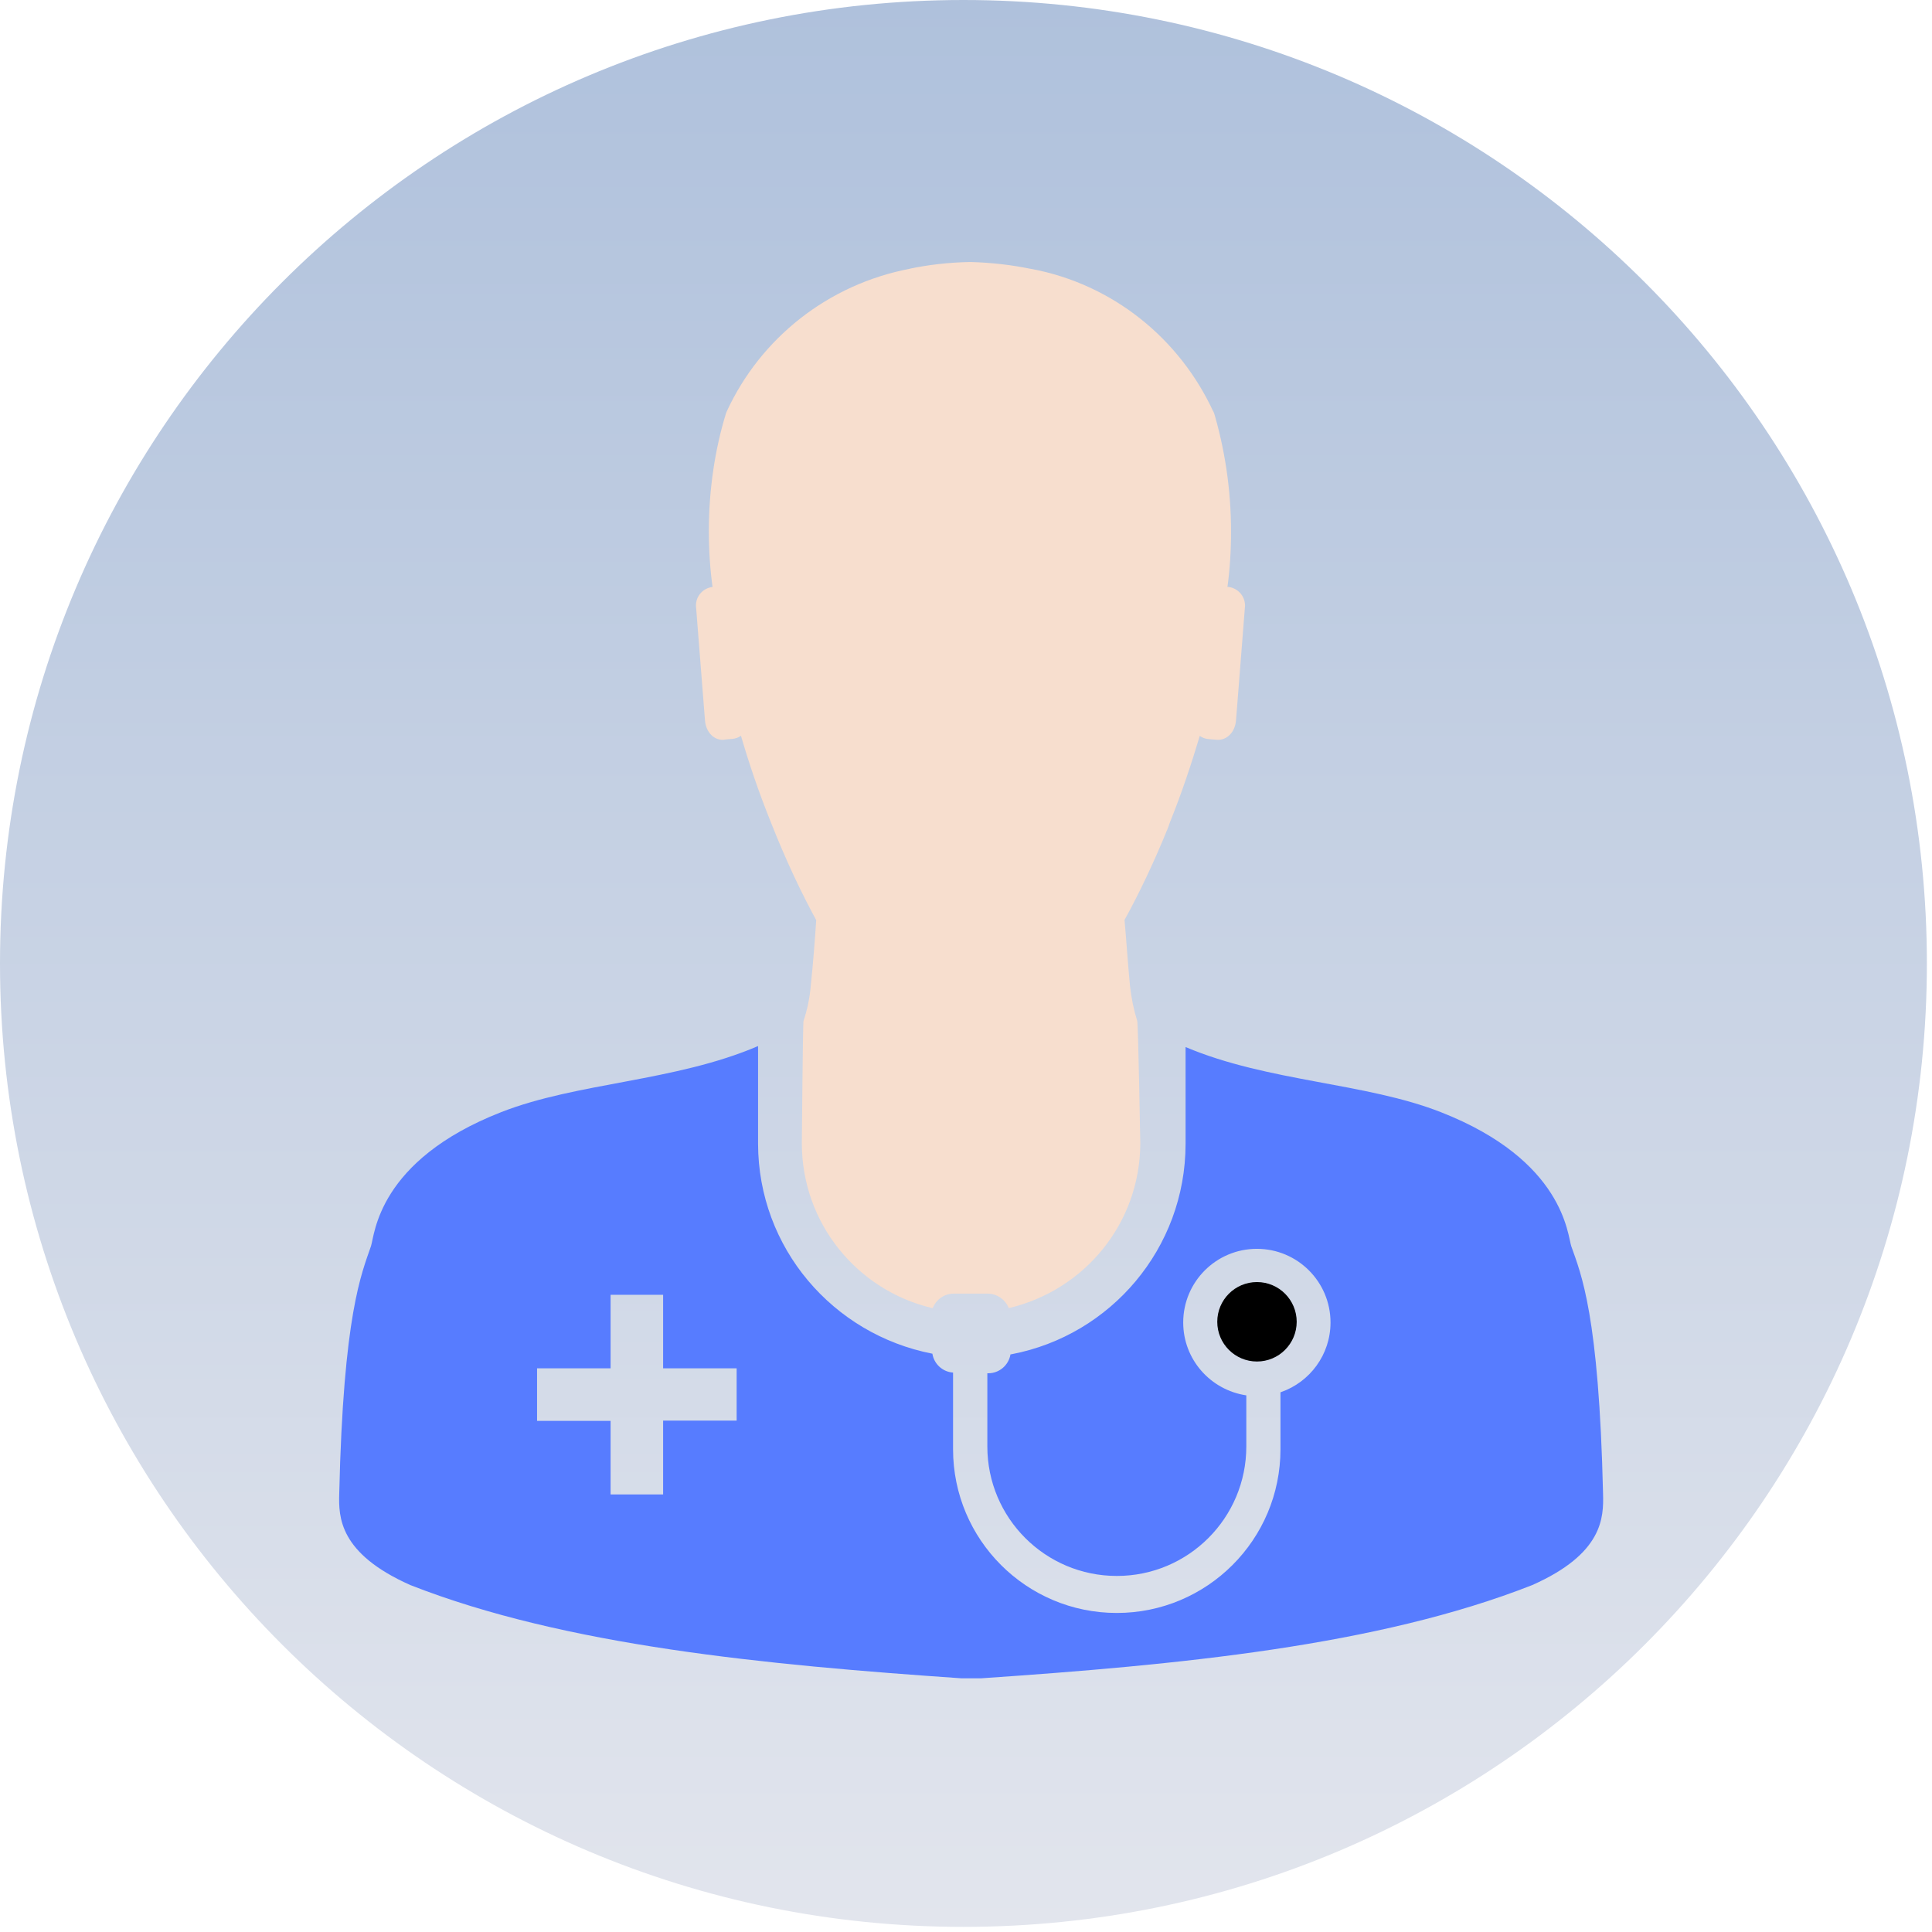
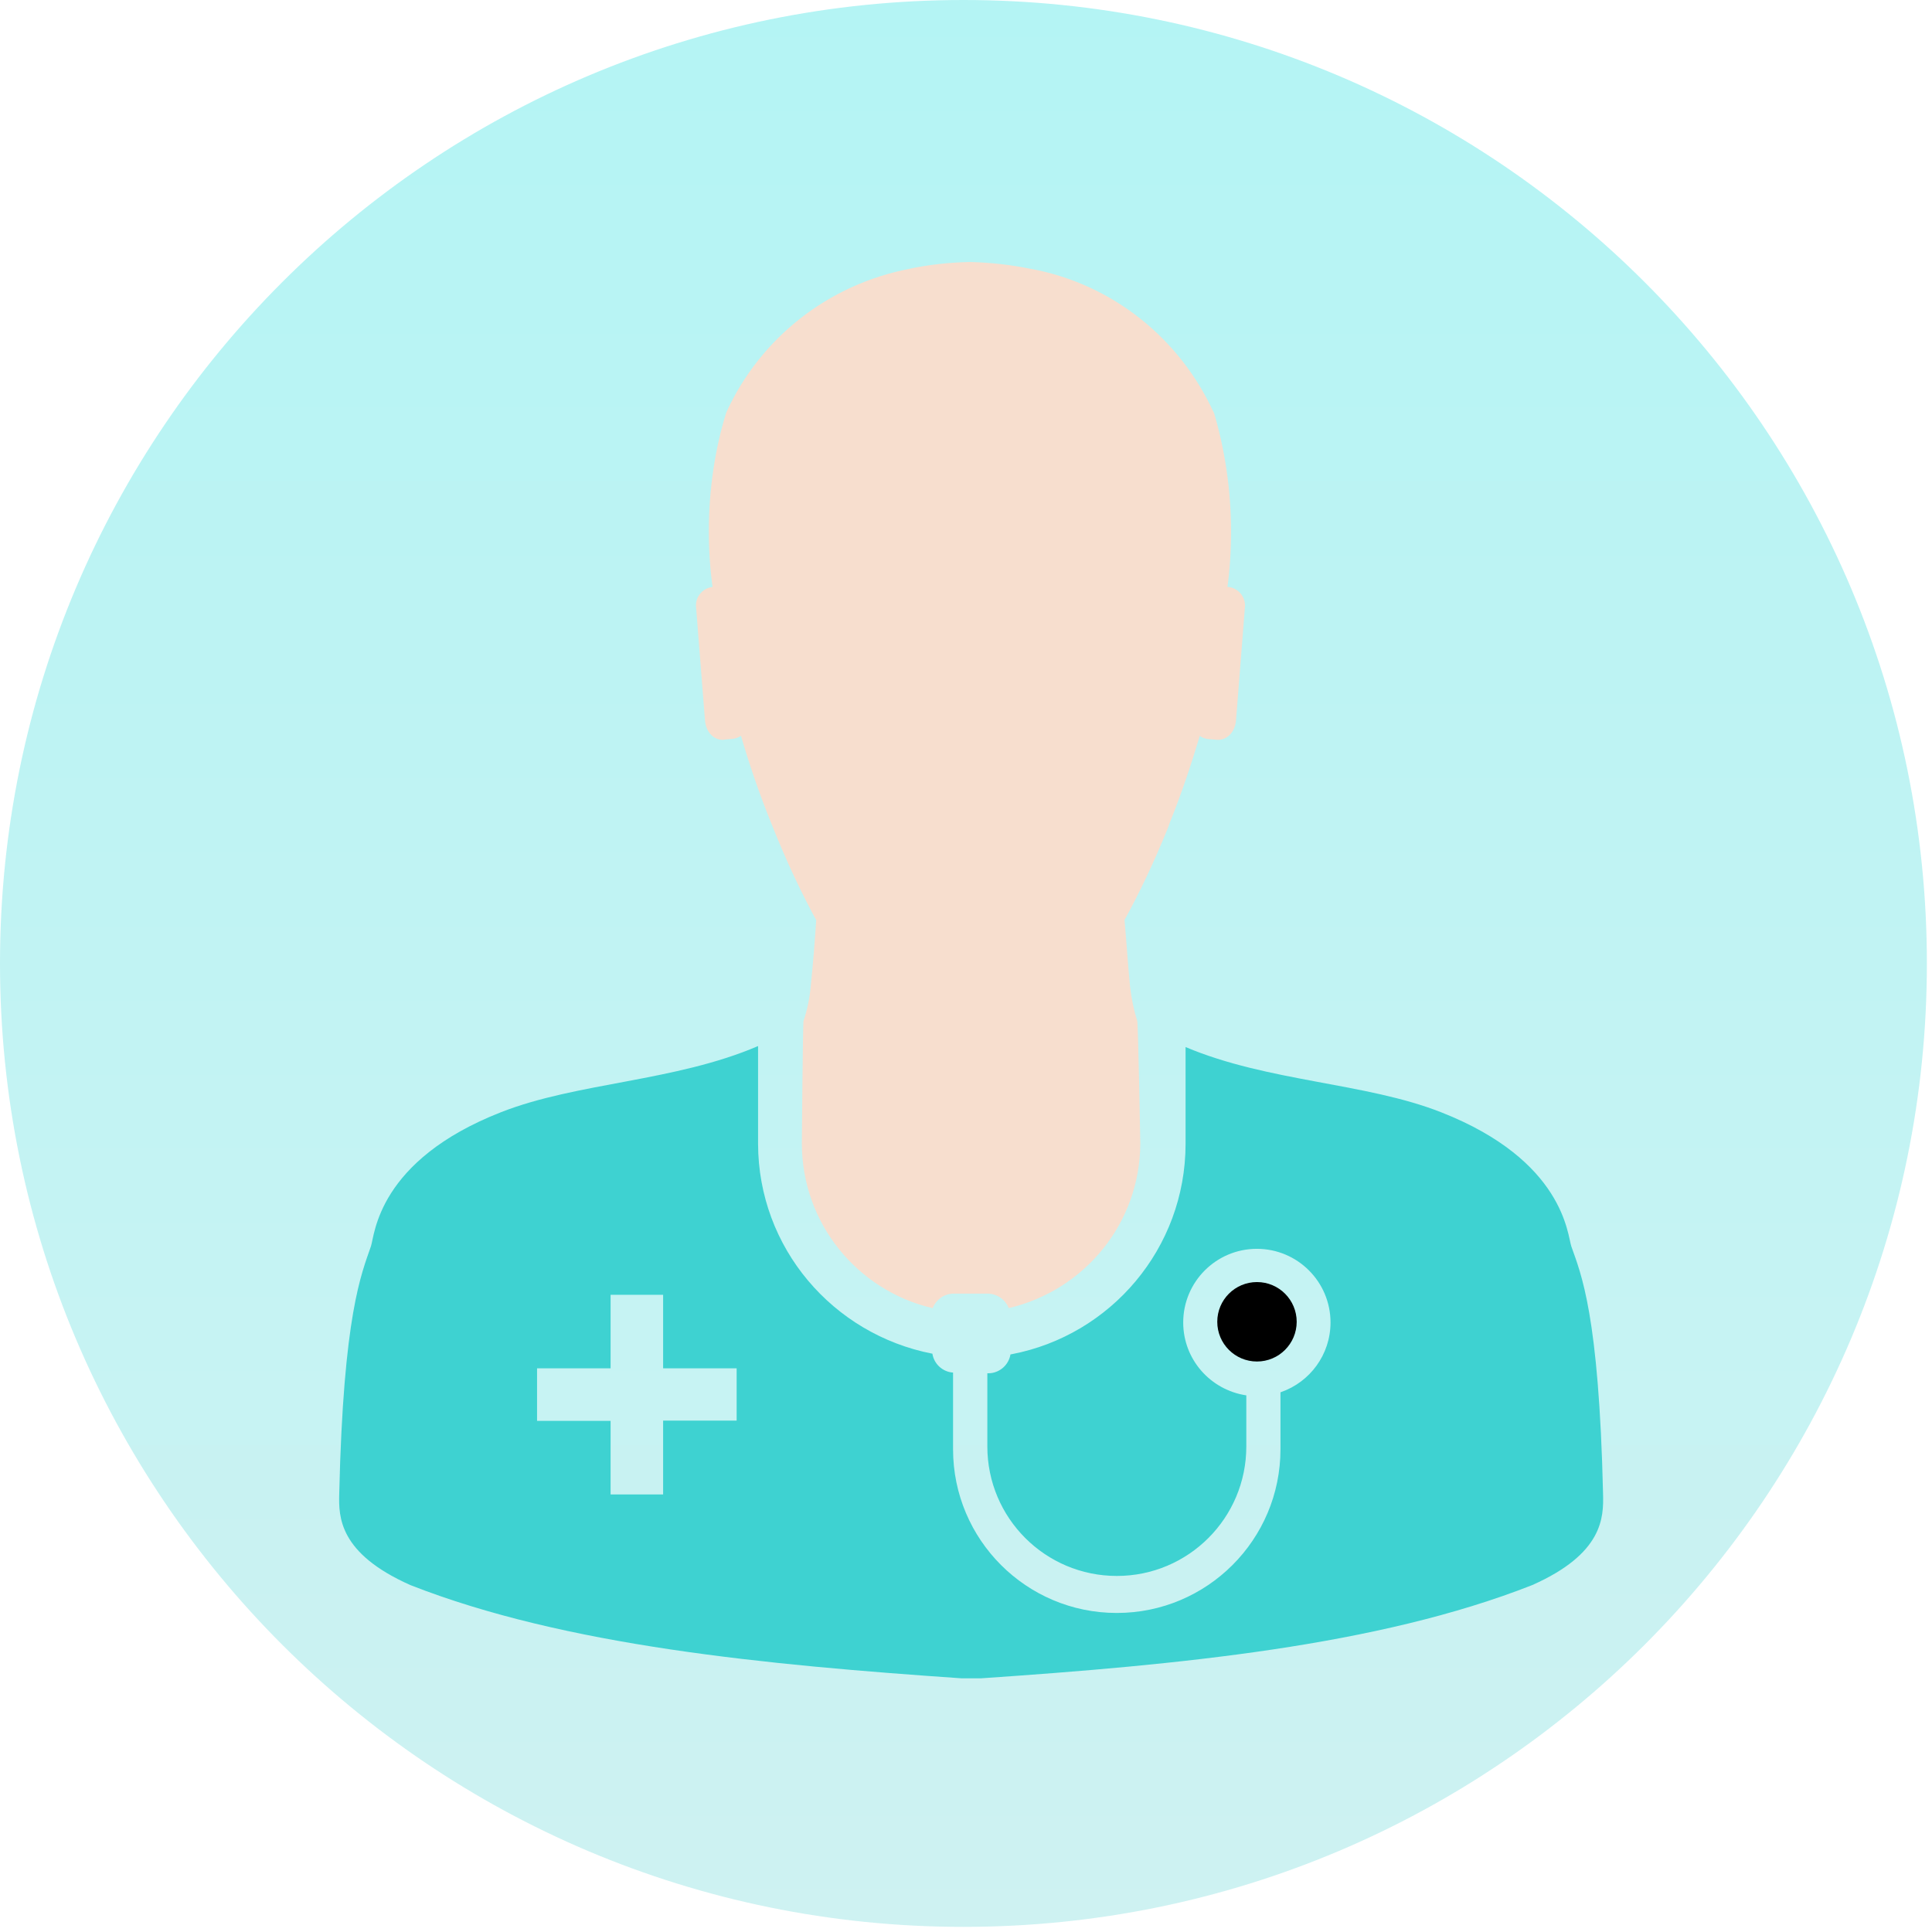
<svg xmlns="http://www.w3.org/2000/svg" width="126" height="126" viewBox="0 0 126 126" fill="none">
  <circle cx="62.833" cy="62.833" r="62.833" fill="url(#paint0_linear_4741_2362)" />
  <path d="M47.248 48.233L47.786 48.187C47.99 48.163 48.175 48.09 48.329 47.983L48.325 47.986C48.841 49.765 49.472 51.635 50.261 53.594C51.274 56.157 52.27 58.263 53.387 60.295L53.233 59.987C53.14 61.388 53.029 62.828 52.882 64.221C52.813 65.079 52.644 65.88 52.386 66.634L52.405 66.565C52.359 66.584 52.294 74.57 52.294 74.57C52.297 79.778 55.904 84.138 60.753 85.297L60.83 85.312C61.05 84.754 61.581 84.366 62.204 84.366H64.413C65.033 84.373 65.564 84.758 65.784 85.301L65.787 85.312C70.726 84.15 74.347 79.789 74.367 74.578C74.367 74.578 74.232 66.623 74.163 66.569C73.951 65.895 73.782 65.102 73.693 64.286L73.689 64.228C73.555 62.828 73.466 61.423 73.339 59.995C74.29 58.278 75.287 56.177 76.164 54.01L76.31 53.602C77.099 51.643 77.711 49.776 78.246 47.994C78.396 48.102 78.581 48.175 78.781 48.198H78.785L79.328 48.244C79.982 48.313 80.559 47.775 80.613 46.94L81.198 39.507C81.198 39.504 81.198 39.5 81.198 39.5C81.198 38.872 80.729 38.357 80.124 38.28H80.117H80.051C80.201 37.198 80.286 35.951 80.286 34.685C80.286 31.921 79.878 29.25 79.12 26.737L79.17 26.933C76.949 22.061 72.546 18.523 67.242 17.534L67.142 17.519C66.003 17.284 64.675 17.126 63.32 17.088H63.286H63.24C61.858 17.115 60.53 17.269 59.245 17.542L59.383 17.519C53.987 18.535 49.592 22.072 47.398 26.829L47.355 26.933C46.639 29.242 46.228 31.898 46.228 34.646C46.228 35.928 46.316 37.19 46.489 38.422L46.474 38.28C45.862 38.349 45.389 38.861 45.389 39.484V39.511L45.974 46.943C46.028 47.798 46.613 48.313 47.244 48.244L47.248 48.233Z" fill="#F7DECE" />
-   <path d="M104.547 97.422C104.278 85.721 103.108 83.073 102.476 81.28C102.226 80.56 102.022 75.695 93.986 72.539C89.059 70.599 82.701 70.561 77.32 68.286V74.614C77.309 81.418 72.436 87.08 65.989 88.316L65.901 88.331C65.782 89.031 65.181 89.555 64.462 89.562H64.392V94.335C64.392 99 68.172 102.779 72.837 102.779C77.501 102.779 81.281 99 81.281 94.335V91.002C78.941 90.652 77.166 88.658 77.166 86.249C77.166 83.597 79.318 81.445 81.97 81.445C84.622 81.445 86.773 83.597 86.773 86.249C86.773 88.35 85.422 90.136 83.544 90.79L83.509 90.802V94.335V94.516C83.509 100.412 78.729 105.193 72.833 105.193C66.936 105.193 62.156 100.412 62.156 94.516C62.156 94.451 62.156 94.389 62.156 94.323V94.331V89.516C61.471 89.47 60.917 88.954 60.809 88.292V88.285C54.304 87.018 49.455 81.376 49.439 74.598V68.221C44.036 70.542 37.639 70.588 32.685 72.531C24.626 75.684 24.441 80.537 24.195 81.268C23.579 83.07 22.394 85.706 22.124 97.414C22.078 98.954 22.124 101.313 26.766 103.376C36.873 107.34 49.894 108.572 62.73 109.457H63.961C76.824 108.58 89.825 107.352 99.925 103.376C104.547 101.325 104.589 98.977 104.547 97.422ZM48.042 92.649H43.247V97.464H39.821V92.665H35.026V89.239H39.821V84.444H43.247V89.239H48.042V92.649Z" fill="#577CFF" />
+   <path d="M104.547 97.422C104.278 85.721 103.108 83.073 102.476 81.28C102.226 80.56 102.022 75.695 93.986 72.539C89.059 70.599 82.701 70.561 77.32 68.286V74.614C77.309 81.418 72.436 87.08 65.989 88.316L65.901 88.331C65.782 89.031 65.181 89.555 64.462 89.562H64.392V94.335C64.392 99 68.172 102.779 72.837 102.779C77.501 102.779 81.281 99 81.281 94.335V91.002C78.941 90.652 77.166 88.658 77.166 86.249C77.166 83.597 79.318 81.445 81.97 81.445C84.622 81.445 86.773 83.597 86.773 86.249C86.773 88.35 85.422 90.136 83.544 90.79L83.509 90.802V94.335V94.516C83.509 100.412 78.729 105.193 72.833 105.193C66.936 105.193 62.156 100.412 62.156 94.516C62.156 94.451 62.156 94.389 62.156 94.323V94.331V89.516C61.471 89.47 60.917 88.954 60.809 88.292V88.285C54.304 87.018 49.455 81.376 49.439 74.598V68.221C44.036 70.542 37.639 70.588 32.685 72.531C24.626 75.684 24.441 80.537 24.195 81.268C23.579 83.07 22.394 85.706 22.124 97.414C22.078 98.954 22.124 101.313 26.766 103.376C36.873 107.34 49.894 108.572 62.73 109.457H63.961C76.824 108.58 89.825 107.352 99.925 103.376C104.547 101.325 104.589 98.977 104.547 97.422ZM48.042 92.649H43.247V97.464H39.821V92.665H35.026V89.239H39.821V84.444H43.247V89.239H48.042V92.649Z" fill="#3ED2D1" />
  <path d="M84.567 86.207C84.567 84.776 83.409 83.613 81.977 83.613C80.545 83.613 79.387 84.772 79.387 86.204C79.387 87.635 80.545 88.794 81.977 88.794C83.405 88.794 84.563 87.635 84.567 86.207Z" fill="black" />
  <defs>
    <linearGradient id="paint0_linear_4741_2362" x1="62.833" y1="0" x2="62.833" y2="125.665" gradientUnits="userSpaceOnUse">
-       <stop stop-color="#AFC1DC" />
-       <stop offset="1" stop-color="#E2E5ED" />
+       <stop stop-color="#b4f4f4" />
+       <stop offset="1" stop-color="#cef2f2" />
    </linearGradient>
  </defs>
</svg>
